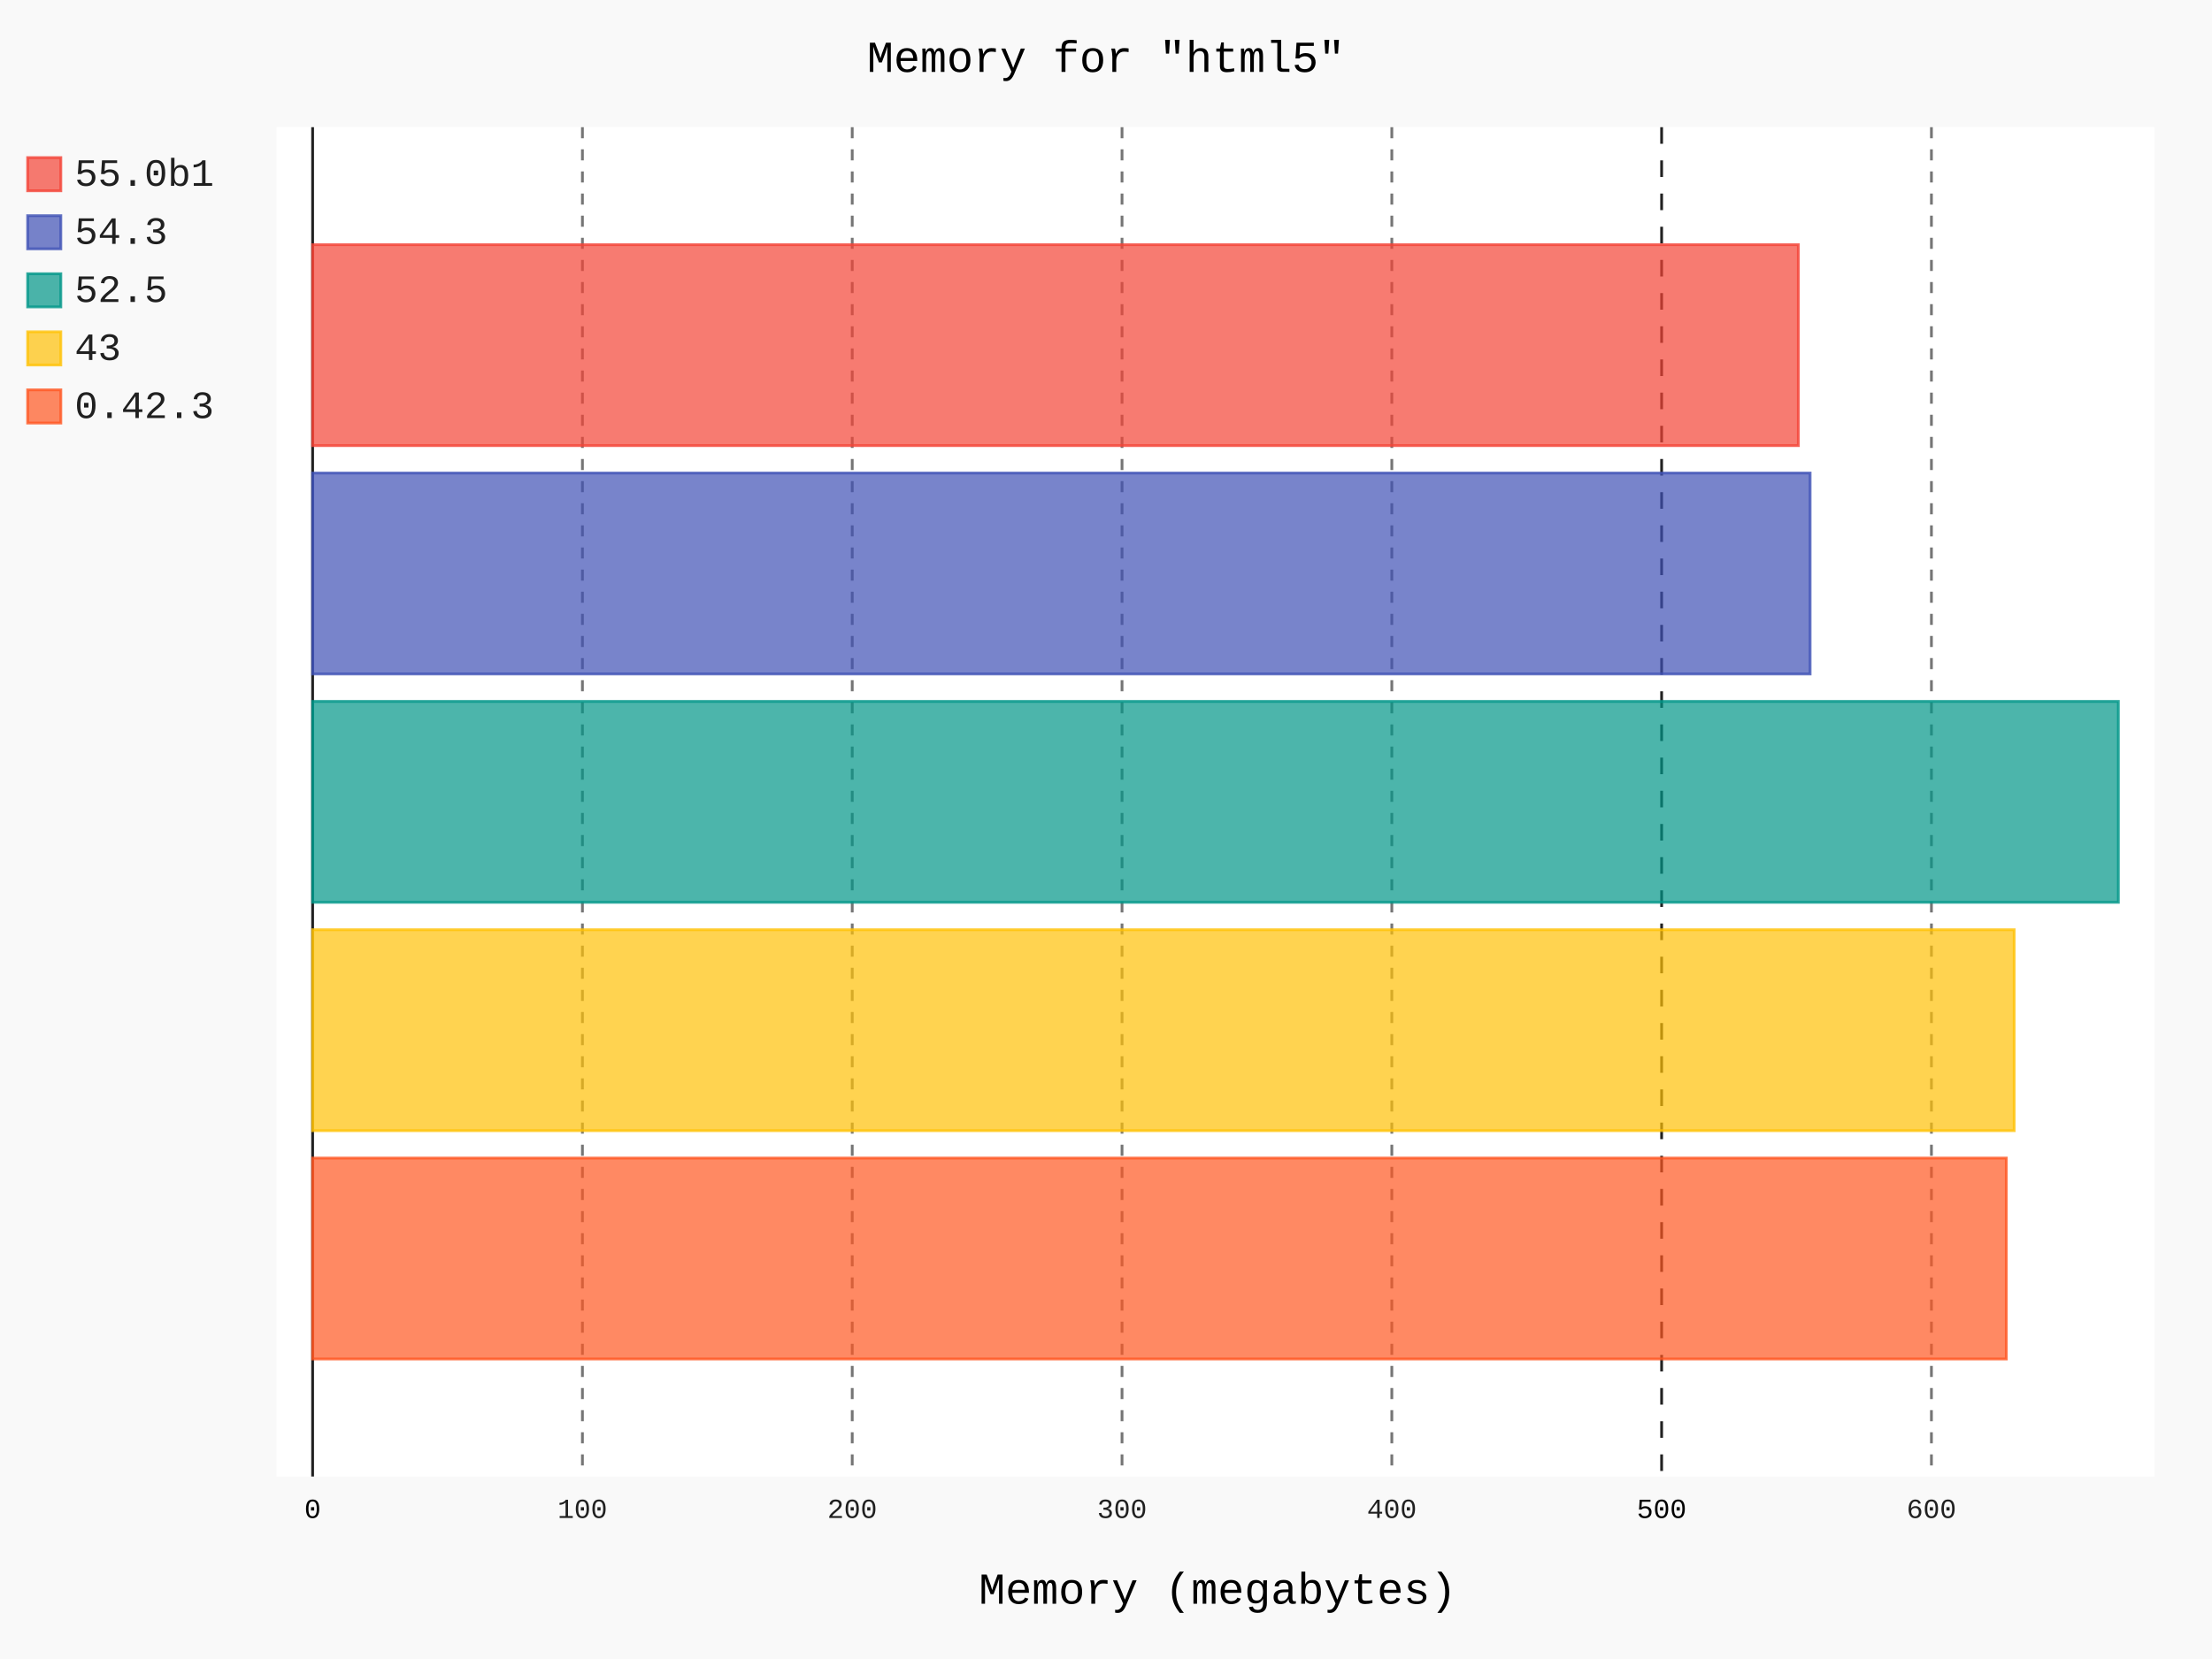
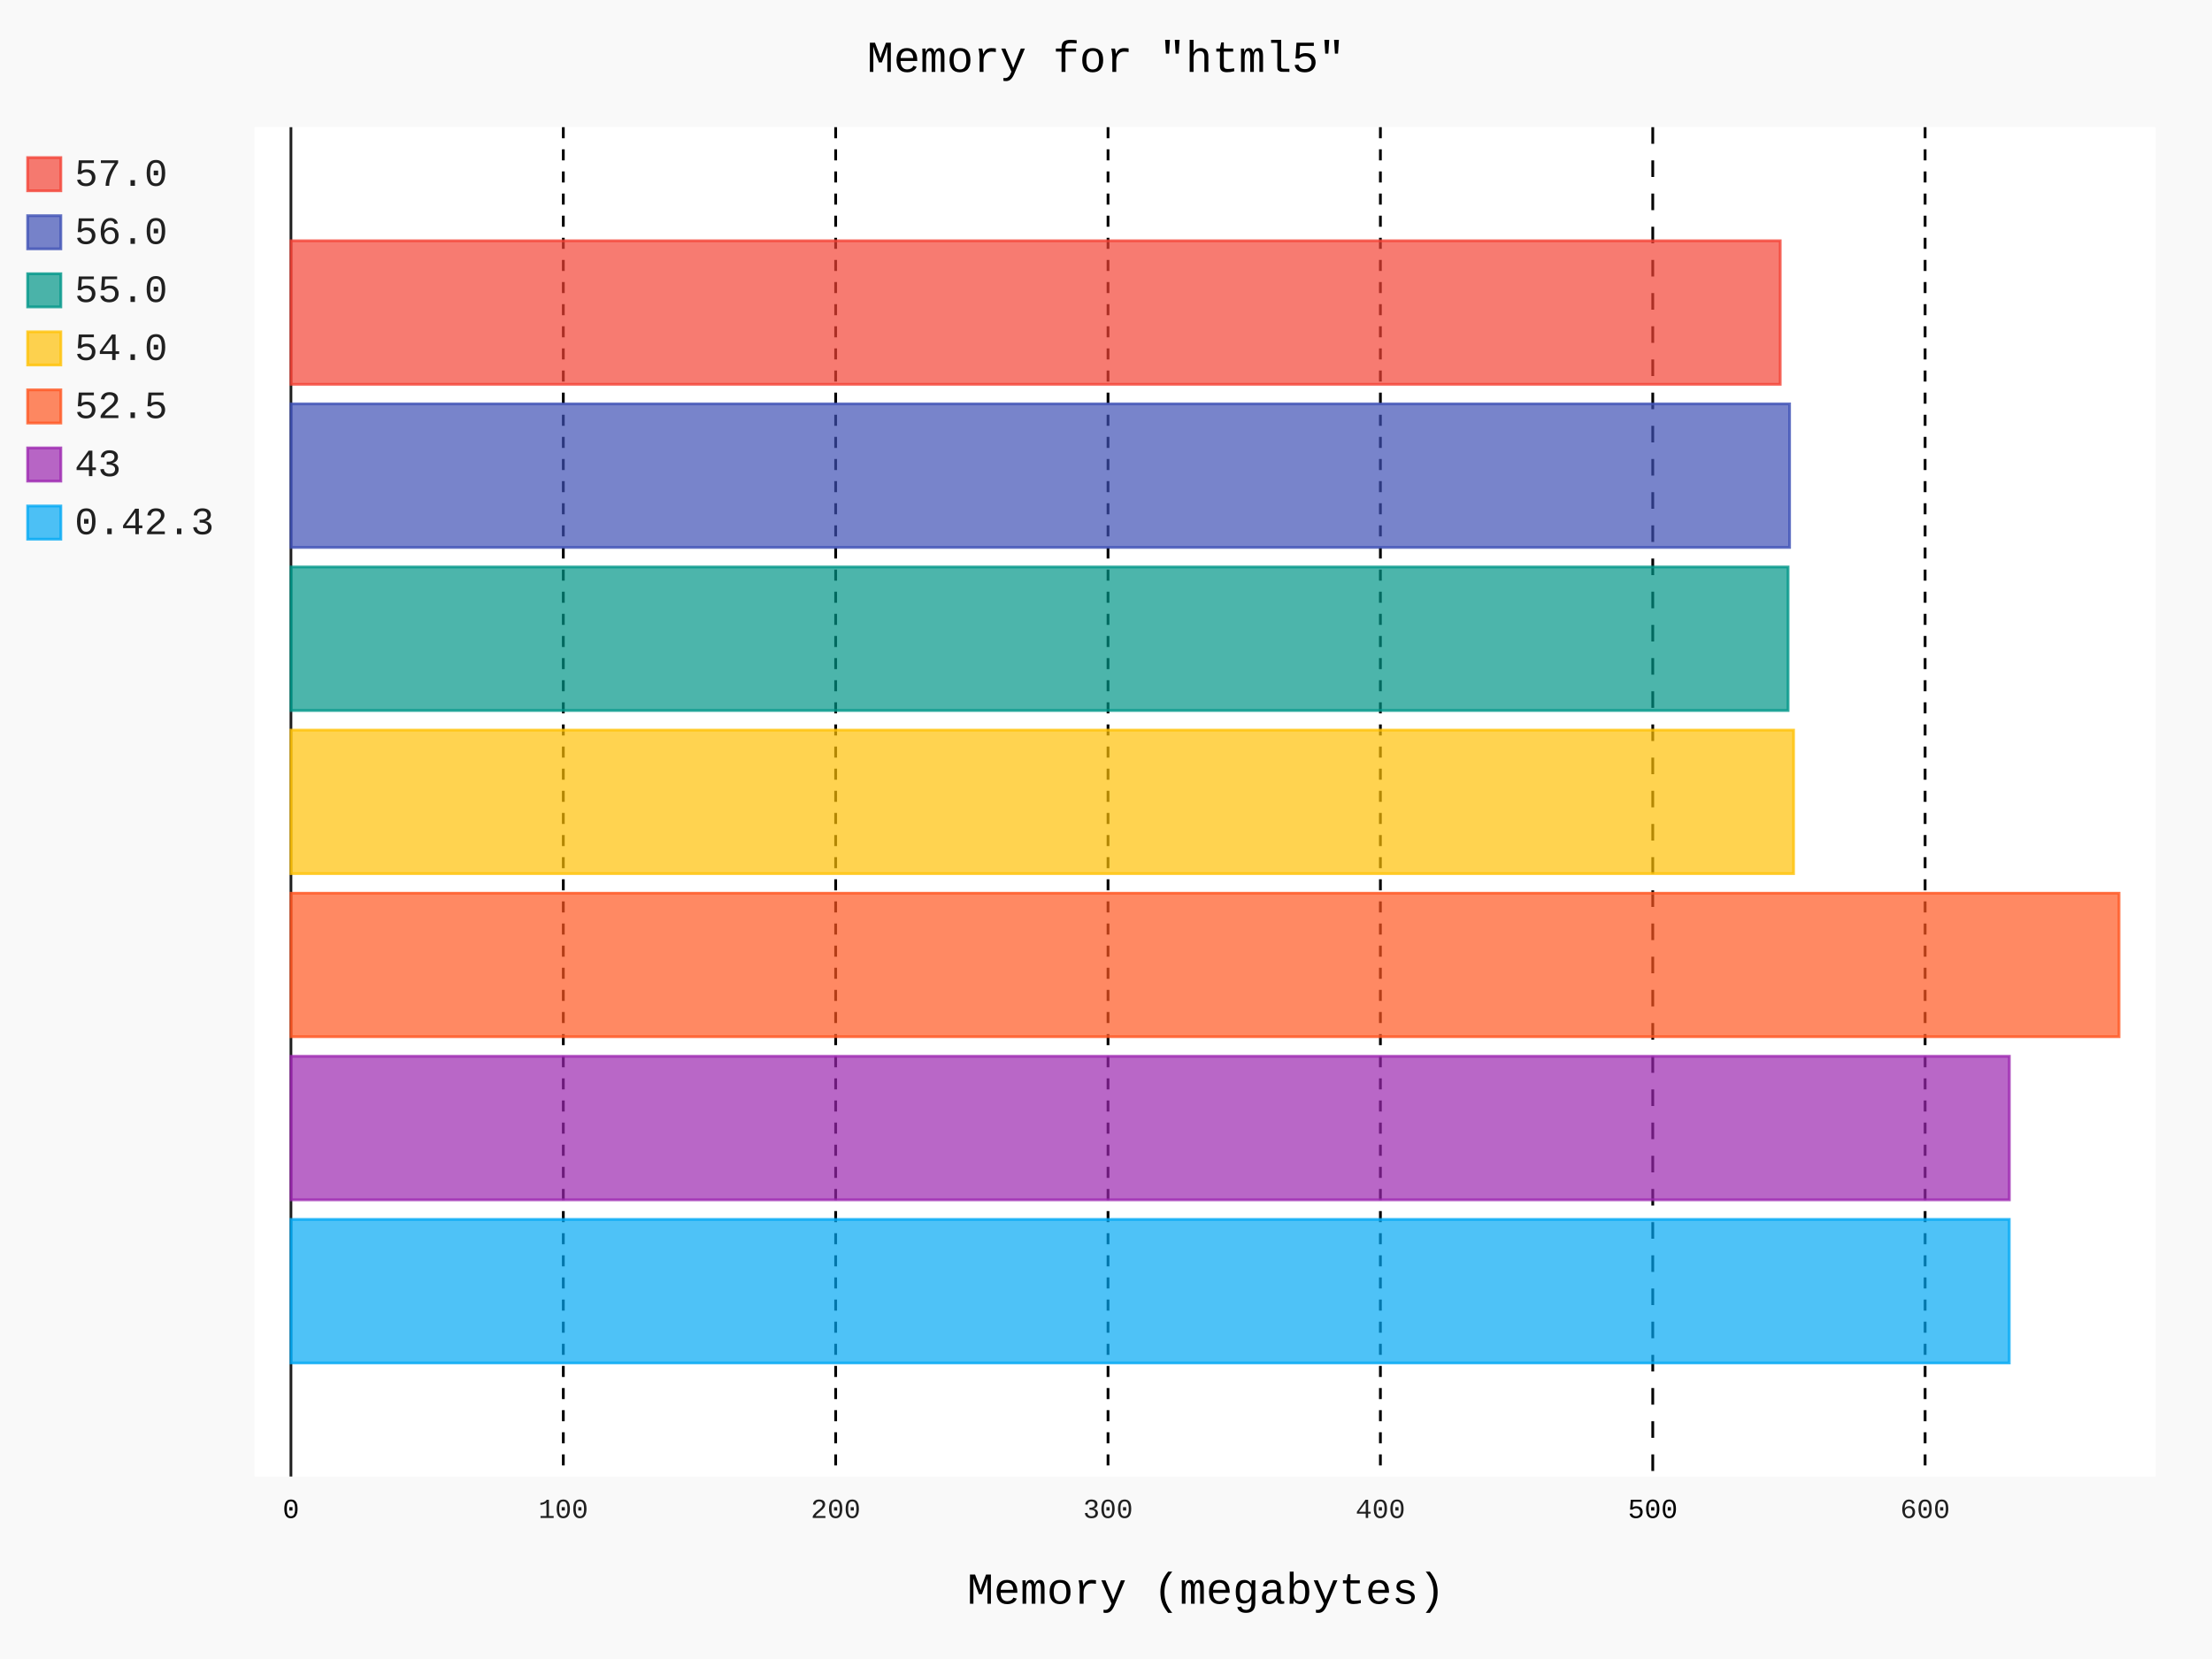
- <svg xmlns="http://www.w3.org/2000/svg" id="chart-375f1737-d7c4-41dd-9b94-cac5485645f2" class="pygal-chart" viewBox="0 0 800 600">
+ <svg xmlns="http://www.w3.org/2000/svg" id="chart-9ffd6584-b09f-4e7b-8440-a62ddd650285" class="pygal-chart" viewBox="0 0 800 600">
  <defs>
-     <style type="text/css">#chart-375f1737-d7c4-41dd-9b94-cac5485645f2{-webkit-user-select:none;-webkit-font-smoothing:antialiased;font-family:Consolas,"Liberation Mono",Menlo,Courier,monospace}#chart-375f1737-d7c4-41dd-9b94-cac5485645f2 .title{font-family:Consolas,"Liberation Mono",Menlo,Courier,monospace;font-size:16px}#chart-375f1737-d7c4-41dd-9b94-cac5485645f2 .legends .legend text{font-family:Consolas,"Liberation Mono",Menlo,Courier,monospace;font-size:14px}#chart-375f1737-d7c4-41dd-9b94-cac5485645f2 .axis text{font-family:Consolas,"Liberation Mono",Menlo,Courier,monospace;font-size:10px}#chart-375f1737-d7c4-41dd-9b94-cac5485645f2 .axis text.major{font-family:Consolas,"Liberation Mono",Menlo,Courier,monospace;font-size:10px}#chart-375f1737-d7c4-41dd-9b94-cac5485645f2 .text-overlay text.value{font-family:Consolas,"Liberation Mono",Menlo,Courier,monospace;font-size:16px}#chart-375f1737-d7c4-41dd-9b94-cac5485645f2 .text-overlay text.label{font-family:Consolas,"Liberation Mono",Menlo,Courier,monospace;font-size:10px}#chart-375f1737-d7c4-41dd-9b94-cac5485645f2 .tooltip{font-family:Consolas,"Liberation Mono",Menlo,Courier,monospace;font-size:14px}#chart-375f1737-d7c4-41dd-9b94-cac5485645f2 text.no_data{font-family:Consolas,"Liberation Mono",Menlo,Courier,monospace;font-size:64px}
- #chart-375f1737-d7c4-41dd-9b94-cac5485645f2{background-color:rgba(249,249,249,1)}#chart-375f1737-d7c4-41dd-9b94-cac5485645f2 path,#chart-375f1737-d7c4-41dd-9b94-cac5485645f2 line,#chart-375f1737-d7c4-41dd-9b94-cac5485645f2 rect,#chart-375f1737-d7c4-41dd-9b94-cac5485645f2 circle{-webkit-transition:150ms;-moz-transition:150ms;transition:150ms}#chart-375f1737-d7c4-41dd-9b94-cac5485645f2 .graph &gt; .background{fill:rgba(249,249,249,1)}#chart-375f1737-d7c4-41dd-9b94-cac5485645f2 .plot &gt; .background{fill:rgba(255,255,255,1)}#chart-375f1737-d7c4-41dd-9b94-cac5485645f2 .graph{fill:rgba(0,0,0,.87)}#chart-375f1737-d7c4-41dd-9b94-cac5485645f2 text.no_data{fill:rgba(0,0,0,1)}#chart-375f1737-d7c4-41dd-9b94-cac5485645f2 .title{fill:rgba(0,0,0,1)}#chart-375f1737-d7c4-41dd-9b94-cac5485645f2 .legends .legend text{fill:rgba(0,0,0,.87)}#chart-375f1737-d7c4-41dd-9b94-cac5485645f2 .legends .legend:hover text{fill:rgba(0,0,0,1)}#chart-375f1737-d7c4-41dd-9b94-cac5485645f2 .axis .line{stroke:rgba(0,0,0,1)}#chart-375f1737-d7c4-41dd-9b94-cac5485645f2 .axis .guide.line{stroke:rgba(0,0,0,.54)}#chart-375f1737-d7c4-41dd-9b94-cac5485645f2 .axis .major.line{stroke:rgba(0,0,0,.87)}#chart-375f1737-d7c4-41dd-9b94-cac5485645f2 .axis text.major{fill:rgba(0,0,0,1)}#chart-375f1737-d7c4-41dd-9b94-cac5485645f2 .axis.y .guides:hover .guide.line,#chart-375f1737-d7c4-41dd-9b94-cac5485645f2 .line-graph .axis.x .guides:hover .guide.line,#chart-375f1737-d7c4-41dd-9b94-cac5485645f2 .stackedline-graph .axis.x .guides:hover .guide.line,#chart-375f1737-d7c4-41dd-9b94-cac5485645f2 .xy-graph .axis.x .guides:hover .guide.line{stroke:rgba(0,0,0,1)}#chart-375f1737-d7c4-41dd-9b94-cac5485645f2 .axis .guides:hover text{fill:rgba(0,0,0,1)}#chart-375f1737-d7c4-41dd-9b94-cac5485645f2 .reactive{fill-opacity:.7;stroke-opacity:.8}#chart-375f1737-d7c4-41dd-9b94-cac5485645f2 .ci{stroke:rgba(0,0,0,.87)}#chart-375f1737-d7c4-41dd-9b94-cac5485645f2 .reactive.active,#chart-375f1737-d7c4-41dd-9b94-cac5485645f2 .active .reactive{fill-opacity:.8;stroke-opacity:.9;stroke-width:4}#chart-375f1737-d7c4-41dd-9b94-cac5485645f2 .ci .reactive.active{stroke-width:1.5}#chart-375f1737-d7c4-41dd-9b94-cac5485645f2 .series text{fill:rgba(0,0,0,1)}#chart-375f1737-d7c4-41dd-9b94-cac5485645f2 .tooltip rect{fill:rgba(255,255,255,1);stroke:rgba(0,0,0,1);-webkit-transition:opacity 150ms;-moz-transition:opacity 150ms;transition:opacity 150ms}#chart-375f1737-d7c4-41dd-9b94-cac5485645f2 .tooltip .label{fill:rgba(0,0,0,.87)}#chart-375f1737-d7c4-41dd-9b94-cac5485645f2 .tooltip .label{fill:rgba(0,0,0,.87)}#chart-375f1737-d7c4-41dd-9b94-cac5485645f2 .tooltip .legend{font-size:.8em;fill:rgba(0,0,0,.54)}#chart-375f1737-d7c4-41dd-9b94-cac5485645f2 .tooltip .x_label{font-size:.6em;fill:rgba(0,0,0,1)}#chart-375f1737-d7c4-41dd-9b94-cac5485645f2 .tooltip .xlink{font-size:.5em;text-decoration:underline}#chart-375f1737-d7c4-41dd-9b94-cac5485645f2 .tooltip .value{font-size:1.5em}#chart-375f1737-d7c4-41dd-9b94-cac5485645f2 .bound{font-size:.5em}#chart-375f1737-d7c4-41dd-9b94-cac5485645f2 .max-value{font-size:.75em;fill:rgba(0,0,0,.54)}#chart-375f1737-d7c4-41dd-9b94-cac5485645f2 .map-element{fill:rgba(255,255,255,1);stroke:rgba(0,0,0,.54) !important}#chart-375f1737-d7c4-41dd-9b94-cac5485645f2 .map-element .reactive{fill-opacity:inherit;stroke-opacity:inherit}#chart-375f1737-d7c4-41dd-9b94-cac5485645f2 .color-0,#chart-375f1737-d7c4-41dd-9b94-cac5485645f2 .color-0 a:visited{stroke:#F44336;fill:#F44336}#chart-375f1737-d7c4-41dd-9b94-cac5485645f2 .color-1,#chart-375f1737-d7c4-41dd-9b94-cac5485645f2 .color-1 a:visited{stroke:#3F51B5;fill:#3F51B5}#chart-375f1737-d7c4-41dd-9b94-cac5485645f2 .color-2,#chart-375f1737-d7c4-41dd-9b94-cac5485645f2 .color-2 a:visited{stroke:#009688;fill:#009688}#chart-375f1737-d7c4-41dd-9b94-cac5485645f2 .color-3,#chart-375f1737-d7c4-41dd-9b94-cac5485645f2 .color-3 a:visited{stroke:#FFC107;fill:#FFC107}#chart-375f1737-d7c4-41dd-9b94-cac5485645f2 .color-4,#chart-375f1737-d7c4-41dd-9b94-cac5485645f2 .color-4 a:visited{stroke:#FF5722;fill:#FF5722}#chart-375f1737-d7c4-41dd-9b94-cac5485645f2 .text-overlay .color-0 text{fill:black}#chart-375f1737-d7c4-41dd-9b94-cac5485645f2 .text-overlay .color-1 text{fill:black}#chart-375f1737-d7c4-41dd-9b94-cac5485645f2 .text-overlay .color-2 text{fill:black}#chart-375f1737-d7c4-41dd-9b94-cac5485645f2 .text-overlay .color-3 text{fill:black}#chart-375f1737-d7c4-41dd-9b94-cac5485645f2 .text-overlay .color-4 text{fill:black}
- #chart-375f1737-d7c4-41dd-9b94-cac5485645f2 text.no_data{text-anchor:middle}#chart-375f1737-d7c4-41dd-9b94-cac5485645f2 .guide.line{fill:none}#chart-375f1737-d7c4-41dd-9b94-cac5485645f2 .centered{text-anchor:middle}#chart-375f1737-d7c4-41dd-9b94-cac5485645f2 .title{text-anchor:middle}#chart-375f1737-d7c4-41dd-9b94-cac5485645f2 .legends .legend text{fill-opacity:1}#chart-375f1737-d7c4-41dd-9b94-cac5485645f2 .axis.x text{text-anchor:middle}#chart-375f1737-d7c4-41dd-9b94-cac5485645f2 .axis.x:not(.web) text[transform]{text-anchor:start}#chart-375f1737-d7c4-41dd-9b94-cac5485645f2 .axis.x:not(.web) text[transform].backwards{text-anchor:end}#chart-375f1737-d7c4-41dd-9b94-cac5485645f2 .axis.y text{text-anchor:end}#chart-375f1737-d7c4-41dd-9b94-cac5485645f2 .axis.y text[transform].backwards{text-anchor:start}#chart-375f1737-d7c4-41dd-9b94-cac5485645f2 .axis.y2 text{text-anchor:start}#chart-375f1737-d7c4-41dd-9b94-cac5485645f2 .axis.y2 text[transform].backwards{text-anchor:end}#chart-375f1737-d7c4-41dd-9b94-cac5485645f2 .axis .guide.line{stroke-dasharray:4,4}#chart-375f1737-d7c4-41dd-9b94-cac5485645f2 .axis .major.guide.line{stroke-dasharray:6,6}#chart-375f1737-d7c4-41dd-9b94-cac5485645f2 .horizontal .axis.y .guide.line,#chart-375f1737-d7c4-41dd-9b94-cac5485645f2 .horizontal .axis.y2 .guide.line,#chart-375f1737-d7c4-41dd-9b94-cac5485645f2 .vertical .axis.x .guide.line{opacity:0}#chart-375f1737-d7c4-41dd-9b94-cac5485645f2 .horizontal .axis.always_show .guide.line,#chart-375f1737-d7c4-41dd-9b94-cac5485645f2 .vertical .axis.always_show .guide.line{opacity:1 !important}#chart-375f1737-d7c4-41dd-9b94-cac5485645f2 .axis.y .guides:hover .guide.line,#chart-375f1737-d7c4-41dd-9b94-cac5485645f2 .axis.y2 .guides:hover .guide.line,#chart-375f1737-d7c4-41dd-9b94-cac5485645f2 .axis.x .guides:hover .guide.line{opacity:1}#chart-375f1737-d7c4-41dd-9b94-cac5485645f2 .axis .guides:hover text{opacity:1}#chart-375f1737-d7c4-41dd-9b94-cac5485645f2 .nofill{fill:none}#chart-375f1737-d7c4-41dd-9b94-cac5485645f2 .subtle-fill{fill-opacity:.2}#chart-375f1737-d7c4-41dd-9b94-cac5485645f2 .dot{stroke-width:1px;fill-opacity:1}#chart-375f1737-d7c4-41dd-9b94-cac5485645f2 .dot.active{stroke-width:5px}#chart-375f1737-d7c4-41dd-9b94-cac5485645f2 .dot.negative{fill:transparent}#chart-375f1737-d7c4-41dd-9b94-cac5485645f2 text,#chart-375f1737-d7c4-41dd-9b94-cac5485645f2 tspan{stroke:none !important}#chart-375f1737-d7c4-41dd-9b94-cac5485645f2 .series text.active{opacity:1}#chart-375f1737-d7c4-41dd-9b94-cac5485645f2 .tooltip rect{fill-opacity:.95;stroke-width:.5}#chart-375f1737-d7c4-41dd-9b94-cac5485645f2 .tooltip text{fill-opacity:1}#chart-375f1737-d7c4-41dd-9b94-cac5485645f2 .showable{visibility:hidden}#chart-375f1737-d7c4-41dd-9b94-cac5485645f2 .showable.shown{visibility:visible}#chart-375f1737-d7c4-41dd-9b94-cac5485645f2 .gauge-background{fill:rgba(229,229,229,1);stroke:none}#chart-375f1737-d7c4-41dd-9b94-cac5485645f2 .bg-lines{stroke:rgba(249,249,249,1);stroke-width:2px}</style>
+     <style type="text/css">#chart-9ffd6584-b09f-4e7b-8440-a62ddd650285{-webkit-user-select:none;-webkit-font-smoothing:antialiased;font-family:Consolas,"Liberation Mono",Menlo,Courier,monospace}#chart-9ffd6584-b09f-4e7b-8440-a62ddd650285 .title{font-family:Consolas,"Liberation Mono",Menlo,Courier,monospace;font-size:16px}#chart-9ffd6584-b09f-4e7b-8440-a62ddd650285 .legends .legend text{font-family:Consolas,"Liberation Mono",Menlo,Courier,monospace;font-size:14px}#chart-9ffd6584-b09f-4e7b-8440-a62ddd650285 .axis text{font-family:Consolas,"Liberation Mono",Menlo,Courier,monospace;font-size:10px}#chart-9ffd6584-b09f-4e7b-8440-a62ddd650285 .axis text.major{font-family:Consolas,"Liberation Mono",Menlo,Courier,monospace;font-size:10px}#chart-9ffd6584-b09f-4e7b-8440-a62ddd650285 .text-overlay text.value{font-family:Consolas,"Liberation Mono",Menlo,Courier,monospace;font-size:16px}#chart-9ffd6584-b09f-4e7b-8440-a62ddd650285 .text-overlay text.label{font-family:Consolas,"Liberation Mono",Menlo,Courier,monospace;font-size:10px}#chart-9ffd6584-b09f-4e7b-8440-a62ddd650285 .tooltip{font-family:Consolas,"Liberation Mono",Menlo,Courier,monospace;font-size:14px}#chart-9ffd6584-b09f-4e7b-8440-a62ddd650285 text.no_data{font-family:Consolas,"Liberation Mono",Menlo,Courier,monospace;font-size:64px}
+ #chart-9ffd6584-b09f-4e7b-8440-a62ddd650285{background-color:rgba(249,249,249,1)}#chart-9ffd6584-b09f-4e7b-8440-a62ddd650285 path,#chart-9ffd6584-b09f-4e7b-8440-a62ddd650285 line,#chart-9ffd6584-b09f-4e7b-8440-a62ddd650285 rect,#chart-9ffd6584-b09f-4e7b-8440-a62ddd650285 circle{-webkit-transition:150ms;-moz-transition:150ms;transition:150ms}#chart-9ffd6584-b09f-4e7b-8440-a62ddd650285 .graph &gt; .background{fill:rgba(249,249,249,1)}#chart-9ffd6584-b09f-4e7b-8440-a62ddd650285 .plot &gt; .background{fill:rgba(255,255,255,1)}#chart-9ffd6584-b09f-4e7b-8440-a62ddd650285 .graph{fill:rgba(0,0,0,.87)}#chart-9ffd6584-b09f-4e7b-8440-a62ddd650285 text.no_data{fill:rgba(0,0,0,1)}#chart-9ffd6584-b09f-4e7b-8440-a62ddd650285 .title{fill:rgba(0,0,0,1)}#chart-9ffd6584-b09f-4e7b-8440-a62ddd650285 .legends .legend text{fill:rgba(0,0,0,.87)}#chart-9ffd6584-b09f-4e7b-8440-a62ddd650285 .legends .legend:hover text{fill:rgba(0,0,0,1)}#chart-9ffd6584-b09f-4e7b-8440-a62ddd650285 .axis .line{stroke:rgba(0,0,0,1)}#chart-9ffd6584-b09f-4e7b-8440-a62ddd650285 .axis .guide.line{stroke:rgba(0,0,0,.54)}#chart-9ffd6584-b09f-4e7b-8440-a62ddd650285 .axis .major.line{stroke:rgba(0,0,0,.87)}#chart-9ffd6584-b09f-4e7b-8440-a62ddd650285 .axis text.major{fill:rgba(0,0,0,1)}#chart-9ffd6584-b09f-4e7b-8440-a62ddd650285 .axis.y .guides:hover .guide.line,#chart-9ffd6584-b09f-4e7b-8440-a62ddd650285 .line-graph .axis.x .guides:hover .guide.line,#chart-9ffd6584-b09f-4e7b-8440-a62ddd650285 .stackedline-graph .axis.x .guides:hover .guide.line,#chart-9ffd6584-b09f-4e7b-8440-a62ddd650285 .xy-graph .axis.x .guides:hover .guide.line{stroke:rgba(0,0,0,1)}#chart-9ffd6584-b09f-4e7b-8440-a62ddd650285 .axis .guides:hover text{fill:rgba(0,0,0,1)}#chart-9ffd6584-b09f-4e7b-8440-a62ddd650285 .reactive{fill-opacity:.7;stroke-opacity:.8;stroke-width:1}#chart-9ffd6584-b09f-4e7b-8440-a62ddd650285 .ci{stroke:rgba(0,0,0,.87)}#chart-9ffd6584-b09f-4e7b-8440-a62ddd650285 .reactive.active,#chart-9ffd6584-b09f-4e7b-8440-a62ddd650285 .active .reactive{fill-opacity:.8;stroke-opacity:.9;stroke-width:4}#chart-9ffd6584-b09f-4e7b-8440-a62ddd650285 .ci .reactive.active{stroke-width:1.5}#chart-9ffd6584-b09f-4e7b-8440-a62ddd650285 .series text{fill:rgba(0,0,0,1)}#chart-9ffd6584-b09f-4e7b-8440-a62ddd650285 .tooltip rect{fill:rgba(255,255,255,1);stroke:rgba(0,0,0,1);-webkit-transition:opacity 150ms;-moz-transition:opacity 150ms;transition:opacity 150ms}#chart-9ffd6584-b09f-4e7b-8440-a62ddd650285 .tooltip .label{fill:rgba(0,0,0,.87)}#chart-9ffd6584-b09f-4e7b-8440-a62ddd650285 .tooltip .label{fill:rgba(0,0,0,.87)}#chart-9ffd6584-b09f-4e7b-8440-a62ddd650285 .tooltip .legend{font-size:.8em;fill:rgba(0,0,0,.54)}#chart-9ffd6584-b09f-4e7b-8440-a62ddd650285 .tooltip .x_label{font-size:.6em;fill:rgba(0,0,0,1)}#chart-9ffd6584-b09f-4e7b-8440-a62ddd650285 .tooltip .xlink{font-size:.5em;text-decoration:underline}#chart-9ffd6584-b09f-4e7b-8440-a62ddd650285 .tooltip .value{font-size:1.5em}#chart-9ffd6584-b09f-4e7b-8440-a62ddd650285 .bound{font-size:.5em}#chart-9ffd6584-b09f-4e7b-8440-a62ddd650285 .max-value{font-size:.75em;fill:rgba(0,0,0,.54)}#chart-9ffd6584-b09f-4e7b-8440-a62ddd650285 .map-element{fill:rgba(255,255,255,1);stroke:rgba(0,0,0,.54) !important}#chart-9ffd6584-b09f-4e7b-8440-a62ddd650285 .map-element .reactive{fill-opacity:inherit;stroke-opacity:inherit}#chart-9ffd6584-b09f-4e7b-8440-a62ddd650285 .color-0,#chart-9ffd6584-b09f-4e7b-8440-a62ddd650285 .color-0 a:visited{stroke:#F44336;fill:#F44336}#chart-9ffd6584-b09f-4e7b-8440-a62ddd650285 .color-1,#chart-9ffd6584-b09f-4e7b-8440-a62ddd650285 .color-1 a:visited{stroke:#3F51B5;fill:#3F51B5}#chart-9ffd6584-b09f-4e7b-8440-a62ddd650285 .color-2,#chart-9ffd6584-b09f-4e7b-8440-a62ddd650285 .color-2 a:visited{stroke:#009688;fill:#009688}#chart-9ffd6584-b09f-4e7b-8440-a62ddd650285 .color-3,#chart-9ffd6584-b09f-4e7b-8440-a62ddd650285 .color-3 a:visited{stroke:#FFC107;fill:#FFC107}#chart-9ffd6584-b09f-4e7b-8440-a62ddd650285 .color-4,#chart-9ffd6584-b09f-4e7b-8440-a62ddd650285 .color-4 a:visited{stroke:#FF5722;fill:#FF5722}#chart-9ffd6584-b09f-4e7b-8440-a62ddd650285 .color-5,#chart-9ffd6584-b09f-4e7b-8440-a62ddd650285 .color-5 a:visited{stroke:#9C27B0;fill:#9C27B0}#chart-9ffd6584-b09f-4e7b-8440-a62ddd650285 .color-6,#chart-9ffd6584-b09f-4e7b-8440-a62ddd650285 .color-6 a:visited{stroke:#03A9F4;fill:#03A9F4}#chart-9ffd6584-b09f-4e7b-8440-a62ddd650285 .text-overlay .color-0 text{fill:black}#chart-9ffd6584-b09f-4e7b-8440-a62ddd650285 .text-overlay .color-1 text{fill:black}#chart-9ffd6584-b09f-4e7b-8440-a62ddd650285 .text-overlay .color-2 text{fill:black}#chart-9ffd6584-b09f-4e7b-8440-a62ddd650285 .text-overlay .color-3 text{fill:black}#chart-9ffd6584-b09f-4e7b-8440-a62ddd650285 .text-overlay .color-4 text{fill:black}#chart-9ffd6584-b09f-4e7b-8440-a62ddd650285 .text-overlay .color-5 text{fill:black}#chart-9ffd6584-b09f-4e7b-8440-a62ddd650285 .text-overlay .color-6 text{fill:black}
+ #chart-9ffd6584-b09f-4e7b-8440-a62ddd650285 text.no_data{text-anchor:middle}#chart-9ffd6584-b09f-4e7b-8440-a62ddd650285 .guide.line{fill:none}#chart-9ffd6584-b09f-4e7b-8440-a62ddd650285 .centered{text-anchor:middle}#chart-9ffd6584-b09f-4e7b-8440-a62ddd650285 .title{text-anchor:middle}#chart-9ffd6584-b09f-4e7b-8440-a62ddd650285 .legends .legend text{fill-opacity:1}#chart-9ffd6584-b09f-4e7b-8440-a62ddd650285 .axis.x text{text-anchor:middle}#chart-9ffd6584-b09f-4e7b-8440-a62ddd650285 .axis.x:not(.web) text[transform]{text-anchor:start}#chart-9ffd6584-b09f-4e7b-8440-a62ddd650285 .axis.x:not(.web) text[transform].backwards{text-anchor:end}#chart-9ffd6584-b09f-4e7b-8440-a62ddd650285 .axis.y text{text-anchor:end}#chart-9ffd6584-b09f-4e7b-8440-a62ddd650285 .axis.y text[transform].backwards{text-anchor:start}#chart-9ffd6584-b09f-4e7b-8440-a62ddd650285 .axis.y2 text{text-anchor:start}#chart-9ffd6584-b09f-4e7b-8440-a62ddd650285 .axis.y2 text[transform].backwards{text-anchor:end}#chart-9ffd6584-b09f-4e7b-8440-a62ddd650285 .axis .guide.line{stroke-dasharray:4,4;stroke:black}#chart-9ffd6584-b09f-4e7b-8440-a62ddd650285 .axis .major.guide.line{stroke-dasharray:6,6;stroke:black}#chart-9ffd6584-b09f-4e7b-8440-a62ddd650285 .horizontal .axis.y .guide.line,#chart-9ffd6584-b09f-4e7b-8440-a62ddd650285 .horizontal .axis.y2 .guide.line,#chart-9ffd6584-b09f-4e7b-8440-a62ddd650285 .vertical .axis.x .guide.line{opacity:0}#chart-9ffd6584-b09f-4e7b-8440-a62ddd650285 .horizontal .axis.always_show .guide.line,#chart-9ffd6584-b09f-4e7b-8440-a62ddd650285 .vertical .axis.always_show .guide.line{opacity:1 !important}#chart-9ffd6584-b09f-4e7b-8440-a62ddd650285 .axis.y .guides:hover .guide.line,#chart-9ffd6584-b09f-4e7b-8440-a62ddd650285 .axis.y2 .guides:hover .guide.line,#chart-9ffd6584-b09f-4e7b-8440-a62ddd650285 .axis.x .guides:hover .guide.line{opacity:1}#chart-9ffd6584-b09f-4e7b-8440-a62ddd650285 .axis .guides:hover text{opacity:1}#chart-9ffd6584-b09f-4e7b-8440-a62ddd650285 .nofill{fill:none}#chart-9ffd6584-b09f-4e7b-8440-a62ddd650285 .subtle-fill{fill-opacity:.2}#chart-9ffd6584-b09f-4e7b-8440-a62ddd650285 .dot{stroke-width:1px;fill-opacity:1;stroke-opacity:1}#chart-9ffd6584-b09f-4e7b-8440-a62ddd650285 .dot.active{stroke-width:5px}#chart-9ffd6584-b09f-4e7b-8440-a62ddd650285 .dot.negative{fill:transparent}#chart-9ffd6584-b09f-4e7b-8440-a62ddd650285 text,#chart-9ffd6584-b09f-4e7b-8440-a62ddd650285 tspan{stroke:none !important}#chart-9ffd6584-b09f-4e7b-8440-a62ddd650285 .series text.active{opacity:1}#chart-9ffd6584-b09f-4e7b-8440-a62ddd650285 .tooltip rect{fill-opacity:.95;stroke-width:.5}#chart-9ffd6584-b09f-4e7b-8440-a62ddd650285 .tooltip text{fill-opacity:1}#chart-9ffd6584-b09f-4e7b-8440-a62ddd650285 .showable{visibility:hidden}#chart-9ffd6584-b09f-4e7b-8440-a62ddd650285 .showable.shown{visibility:visible}#chart-9ffd6584-b09f-4e7b-8440-a62ddd650285 .gauge-background{fill:rgba(229,229,229,1);stroke:none}#chart-9ffd6584-b09f-4e7b-8440-a62ddd650285 .bg-lines{stroke:rgba(249,249,249,1);stroke-width:2px}</style>
  </defs>
  <g class="graph horizontalbar-graph horizontal">
    <rect x="0" y="0" width="800" height="600" class="background" />
-     <g transform="translate(100, 46)" class="plot">
-       <rect x="0" y="0" width="679.2" height="488" class="background" />
+     <g transform="translate(92, 46)" class="plot">
+       <rect x="0" y="0" width="687.6" height="488" class="background" />
      <g class="axis x always_show">
        <g class="guides">
-           <path d="M13.062 0 v488" class="axis major line" />
-           <text x="13.062" y="503.0" class="major">0</text>
+           <path d="M13.223 0 v488" class="axis major line" />
+           <text x="13.223" y="503.0" class="major">0</text>
        </g>
        <g class="guides">
-           <path d="M110.639 0 v488" class="guide line" />
-           <text x="110.639" y="503.0" class="">100</text>
+           <path d="M111.726 0 v488" class="guide line" />
+           <text x="111.726" y="503.0" class="">100</text>
        </g>
        <g class="guides">
-           <path d="M208.217 0 v488" class="guide line" />
-           <text x="208.217" y="503.0" class="">200</text>
+           <path d="M210.23 0 v488" class="guide line" />
+           <text x="210.23" y="503.0" class="">200</text>
        </g>
        <g class="guides">
-           <path d="M305.795 0 v488" class="guide line" />
-           <text x="305.795" y="503.0" class="">300</text>
+           <path d="M308.733 0 v488" class="guide line" />
+           <text x="308.733" y="503.0" class="">300</text>
        </g>
        <g class="guides">
-           <path d="M403.372 0 v488" class="guide line" />
-           <text x="403.372" y="503.0" class="">400</text>
+           <path d="M407.237 0 v488" class="guide line" />
+           <text x="407.237" y="503.0" class="">400</text>
        </g>
        <g class="guides">
-           <path d="M500.95 0 v488" class="major guide line" />
-           <text x="500.95" y="503.0" class="major">500</text>
+           <path d="M505.74 0 v488" class="major guide line" />
+           <text x="505.74" y="503.0" class="major">500</text>
        </g>
        <g class="guides">
-           <path d="M598.528 0 v488" class="guide line" />
-           <text x="598.528" y="503.0" class="">600</text>
+           <path d="M604.243 0 v488" class="guide line" />
+           <text x="604.243" y="503.0" class="">600</text>
+         </g>
+       </g>
+       <g class="series serie-6 color-6">
+         <g class="bars">
+           <g class="bar">
+             <rect x="13.223" y="395.012" rx="0" ry="0" width="621.452" height="51.91" class="rect reactive tooltip-trigger" />
+           </g>
+         </g>
+       </g>
+       <g class="series serie-5 color-5">
+         <g class="bars">
+           <g class="bar">
+             <rect x="13.223" y="336.023" rx="0" ry="0" width="621.479" height="51.91" class="rect reactive tooltip-trigger" />
+           </g>
        </g>
      </g>
      <g class="series serie-4 color-4">
        <g class="bars">
          <g class="bar">
-             <rect x="13.062" y="372.832" rx="0" ry="0" width="612.552" height="72.674" class="rect reactive tooltip-trigger" />
+             <rect x="13.223" y="277.034" rx="0" ry="0" width="661.154" height="51.91" class="rect reactive tooltip-trigger" />
          </g>
        </g>
      </g>
      <g class="series serie-3 color-3">
        <g class="bars">
          <g class="bar">
-             <rect x="13.062" y="290.247" rx="0" ry="0" width="615.391" height="72.674" class="rect reactive tooltip-trigger" />
+             <rect x="13.223" y="218.045" rx="0" ry="0" width="543.446" height="51.91" class="rect reactive tooltip-trigger" />
          </g>
        </g>
      </g>
      <g class="series serie-2 color-2">
        <g class="bars">
          <g class="bar">
-             <rect x="13.062" y="207.663" rx="0" ry="0" width="653.077" height="72.674" class="rect reactive tooltip-trigger" />
+             <rect x="13.223" y="159.056" rx="0" ry="0" width="541.457" height="51.91" class="rect reactive tooltip-trigger" />
          </g>
        </g>
      </g>
      <g class="series serie-1 color-1">
        <g class="bars">
          <g class="bar">
-             <rect x="13.062" y="125.078" rx="0" ry="0" width="541.594" height="72.674" class="rect reactive tooltip-trigger" />
+             <rect x="13.223" y="100.067" rx="0" ry="0" width="542.003" height="51.91" class="rect reactive tooltip-trigger" />
          </g>
        </g>
      </g>
      <g class="series serie-0 color-0">
        <g class="bars">
          <g class="bar">
-             <rect x="13.062" y="42.494" rx="0" ry="0" width="537.329" height="72.674" class="rect reactive tooltip-trigger" />
+             <rect x="13.223" y="41.078" rx="0" ry="0" width="538.613" height="51.91" class="rect reactive tooltip-trigger" />
          </g>
        </g>
      </g>
    </g>
    <g class="titles">
      <text x="400.0" y="26" class="title plot_title">Memory for "html5"</text>
-       <text x="440.4" y="580" class="title">Memory (megabytes)</text>
+       <text x="436.2" y="580" class="title">Memory (megabytes)</text>
    </g>
-     <g transform="translate(100, 46)" class="plot overlay">
+     <g transform="translate(92, 46)" class="plot overlay">
+       <g class="series serie-6 color-6" />
+       <g class="series serie-5 color-5" />
      <g class="series serie-4 color-4" />
      <g class="series serie-3 color-3" />
      <g class="series serie-2 color-2" />
      <g class="series serie-1 color-1" />
      <g class="series serie-0 color-0" />
    </g>
-     <g transform="translate(100, 46)" class="plot text-overlay">
+     <g transform="translate(92, 46)" class="plot text-overlay">
+       <g class="series serie-6 color-6" />
+       <g class="series serie-5 color-5" />
      <g class="series serie-4 color-4" />
      <g class="series serie-3 color-3" />
      <g class="series serie-2 color-2" />
      <g class="series serie-1 color-1" />
      <g class="series serie-0 color-0" />
    </g>
-     <g transform="translate(100, 46)" class="plot tooltip-overlay">
+     <g transform="translate(92, 46)" class="plot tooltip-overlay">
      <g transform="translate(0 0)" style="opacity: 0" class="tooltip">
        <rect rx="0" ry="0" width="0" height="0" class="tooltip-box" />
        <g class="text" />
      </g>
    </g>
    <g transform="translate(10, 56)" class="legends">
      <g id="activate-serie-0" class="legend reactive activate-serie">
        <rect x="0.0" y="1.0" width="12" height="12" class="color-0 reactive" />
-         <text x="17.0" y="11.2">55.0b1</text>
+         <text x="17.0" y="11.2">57.0</text>
      </g>
      <g id="activate-serie-1" class="legend reactive activate-serie">
        <rect x="0.0" y="22.0" width="12" height="12" class="color-1 reactive" />
-         <text x="17.0" y="32.2">54.3</text>
+         <text x="17.0" y="32.2">56.0</text>
      </g>
      <g id="activate-serie-2" class="legend reactive activate-serie">
        <rect x="0.0" y="43.0" width="12" height="12" class="color-2 reactive" />
-         <text x="17.0" y="53.2">52.5</text>
+         <text x="17.0" y="53.2">55.0</text>
      </g>
      <g id="activate-serie-3" class="legend reactive activate-serie">
        <rect x="0.0" y="64.0" width="12" height="12" class="color-3 reactive" />
-         <text x="17.0" y="74.2">43</text>
+         <text x="17.0" y="74.2">54.0</text>
      </g>
      <g id="activate-serie-4" class="legend reactive activate-serie">
        <rect x="0.0" y="85.0" width="12" height="12" class="color-4 reactive" />
-         <text x="17.0" y="95.2">0.42.3</text>
+         <text x="17.0" y="95.2">52.5</text>
+       </g>
+       <g id="activate-serie-5" class="legend reactive activate-serie">
+         <rect x="0.0" y="106.0" width="12" height="12" class="color-5 reactive" />
+         <text x="17.0" y="116.2">43</text>
+       </g>
+       <g id="activate-serie-6" class="legend reactive activate-serie">
+         <rect x="0.0" y="127.0" width="12" height="12" class="color-6 reactive" />
+         <text x="17.0" y="137.2">0.42.3</text>
      </g>
    </g>
    <g transform="translate(790, 56)" class="legends" />
  </g>
</svg>
